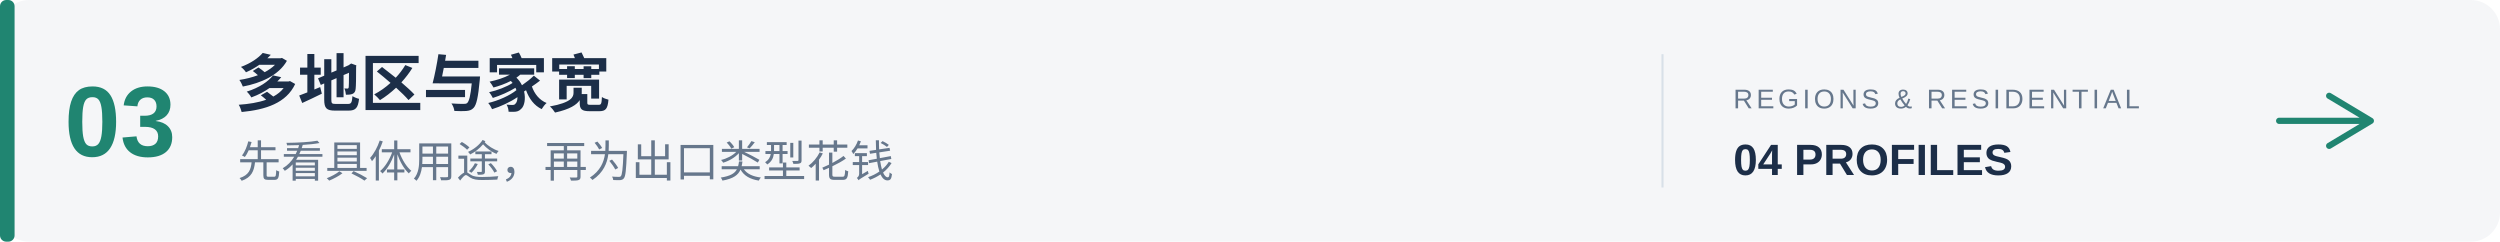
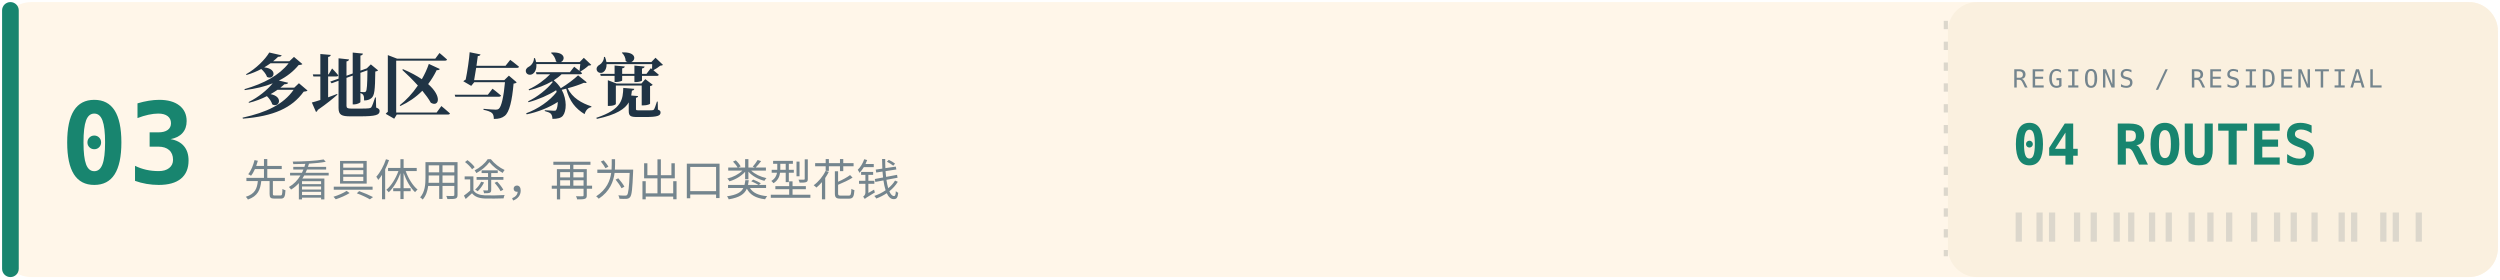
- <svg xmlns="http://www.w3.org/2000/svg" width="1200" height="116" viewBox="0 0 1200 116" role="img" aria-labelledby="t d">
-   <style>.bg{fill:#f5f6f8}.ink{fill:#1c2e48}.muted{fill:#66778c}.line{stroke:#d8e0e8}@media(prefers-color-scheme:dark){.bg{fill:#182334}.ink{fill:#e8eff9}.muted{fill:#a0b0c4}.line{stroke:#34455d}}</style>
-   <rect width="1200" height="116" rx="14" class="bg" />
-   <rect width="7" height="116" rx="3" fill="#208571" />
-   <text x="31" y="75" font-family="Arial,sans-serif" font-size="48" font-weight="700" fill="#208571">03</text>
-   <g font-family="Microsoft YaHei,PingFang SC,Noto Sans CJK SC,sans-serif">
-     <text x="113" y="51" font-size="30" font-weight="700" class="ink">多地区与家宽</text>
-     <text x="114" y="85" font-size="21" class="muted">先看具体用途，再为出口类型花钱</text>
+ <svg xmlns="http://www.w3.org/2000/svg" width="1200" height="134" viewBox="0 0 1200 134" role="img" aria-labelledby="t d">
+   <style>.bg{fill:#fff6e9}.ink{fill:#203445}.muted{fill:#74858e}.line{stroke:#dcd7cc}.end{fill:#faf0df}@media(prefers-color-scheme:dark){.bg{fill:#172838}.ink{fill:#edf4f2}.muted{fill:#9caebb}.line{stroke:#344b5c}.end{fill:#10202c}}</style>
+   <rect x="1" y="1" width="1198" height="132" rx="14" class="bg" />
+   <rect x="935" y="1" width="264" height="132" rx="14" class="end" />
+   <rect x="1" y="1" width="8" height="132" rx="4" fill="#18856f" />
+   <path d="M934 10V123" class="line" stroke-width="2" stroke-dasharray="4 6" />
+   <text x="29" y="88" font-family="Bahnschrift,DIN Alternate,monospace" font-size="54" font-weight="700" fill="#18856f">03</text>
+   <text x="115" y="54" font-family="Noto Serif CJK SC,Songti SC,SimSun,serif" font-size="34" font-weight="700" class="ink">多地区与家宽</text>
+   <text x="117" y="94" font-family="Microsoft YaHei,PingFang SC,sans-serif" font-size="21" class="muted">先看具体用途，再为出口类型花钱</text>
+   <text x="966" y="42" font-family="Bahnschrift,monospace" font-size="12" class="muted" letter-spacing="1.3">REGIONS / RESIDENTIAL</text>
+   <text x="966" y="79" font-family="Bahnschrift,monospace" font-size="27" font-weight="700" fill="#18856f">04 ROUTES</text>
+   <g class="line" stroke-width="3">
+     <path d="M969 102V116M979 102V116M985 102V116M997 102V116M1005 102V116M1016 102V116M1023 102V116M1033 102V116M1041 102V116M1052 102V116M1061 102V116M1070 102V116M1082 102V116M1093 102V116M1101 102V116M1111 102V116M1124 102V116M1130 102V116M1144 102V116M1150 102V116M1161 102V116" />
  </g>
-   <path d="M798 26V90" class="line" />
-   <text x="832" y="52" font-family="Arial,sans-serif" font-size="13" letter-spacing="1.7" class="muted">REGIONS &amp; RESIDENTIAL</text>
-   <text x="832" y="84" font-family="Arial,sans-serif" font-size="21" font-weight="700" class="ink">04 PROFILES</text>
-   <path d="M1118 46L1138 58L1118 70M1094 58H1138" stroke="#208571" stroke-width="3" fill="none" stroke-linecap="round" stroke-linejoin="round" />
</svg>
